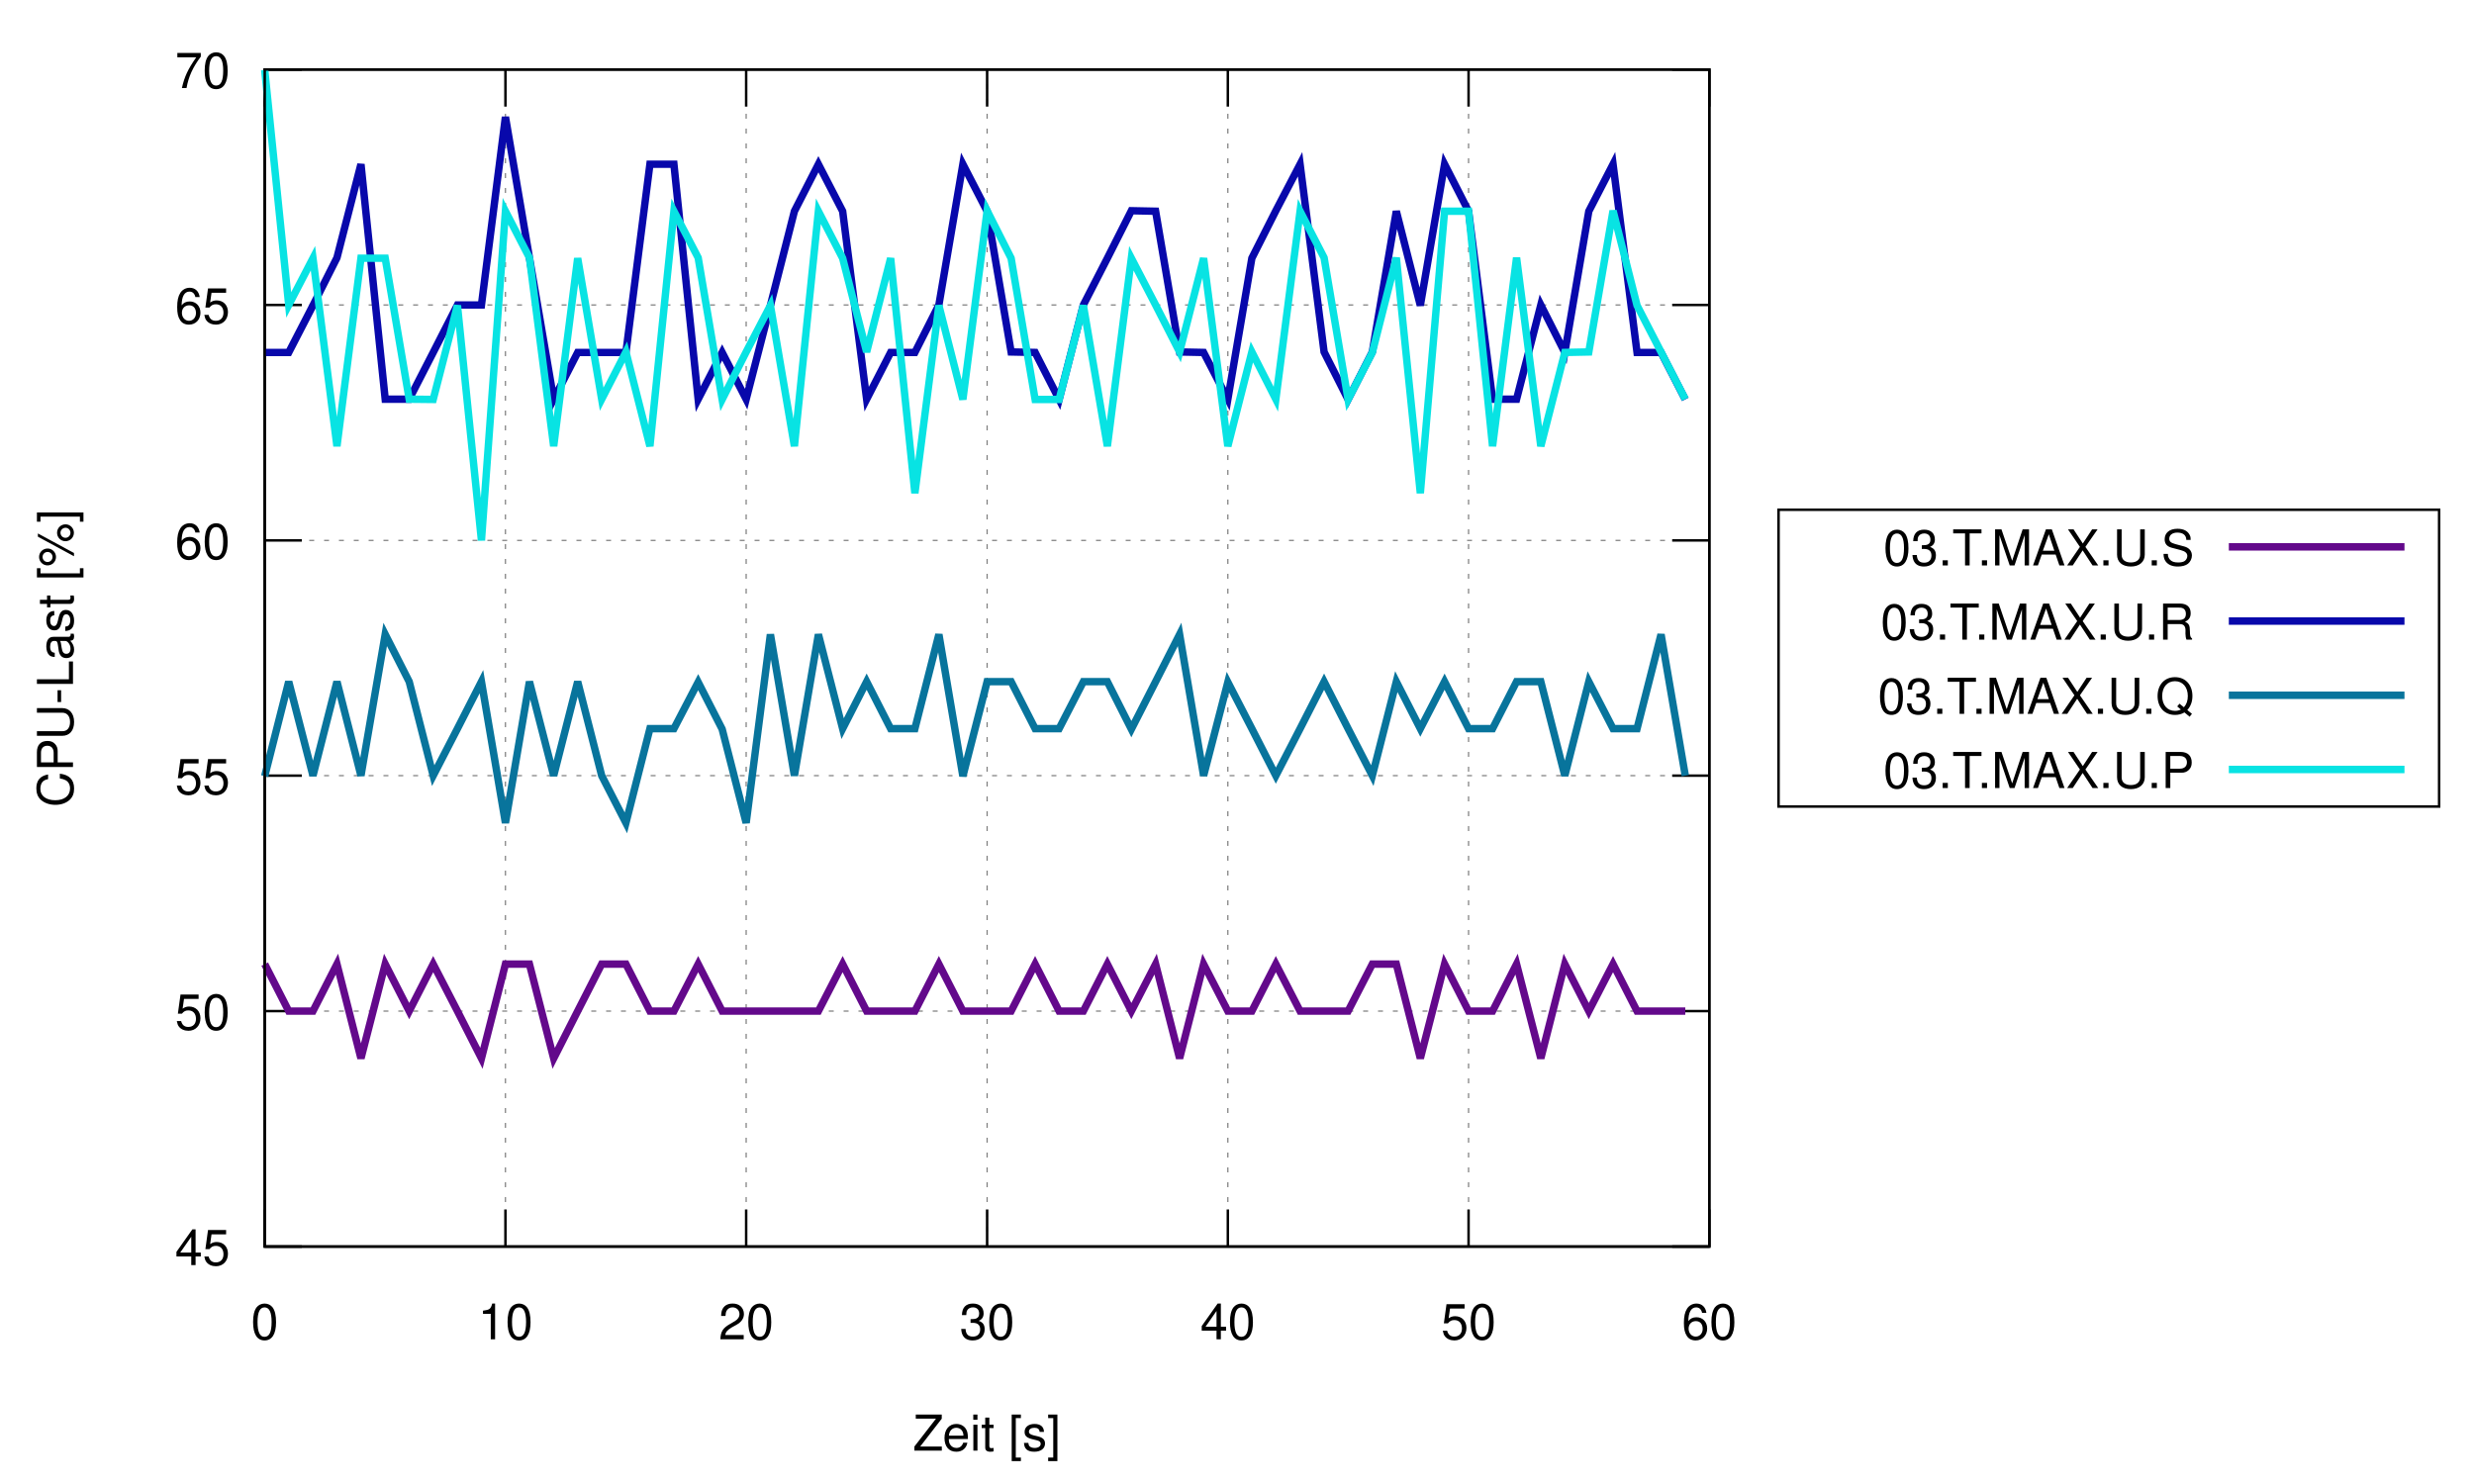
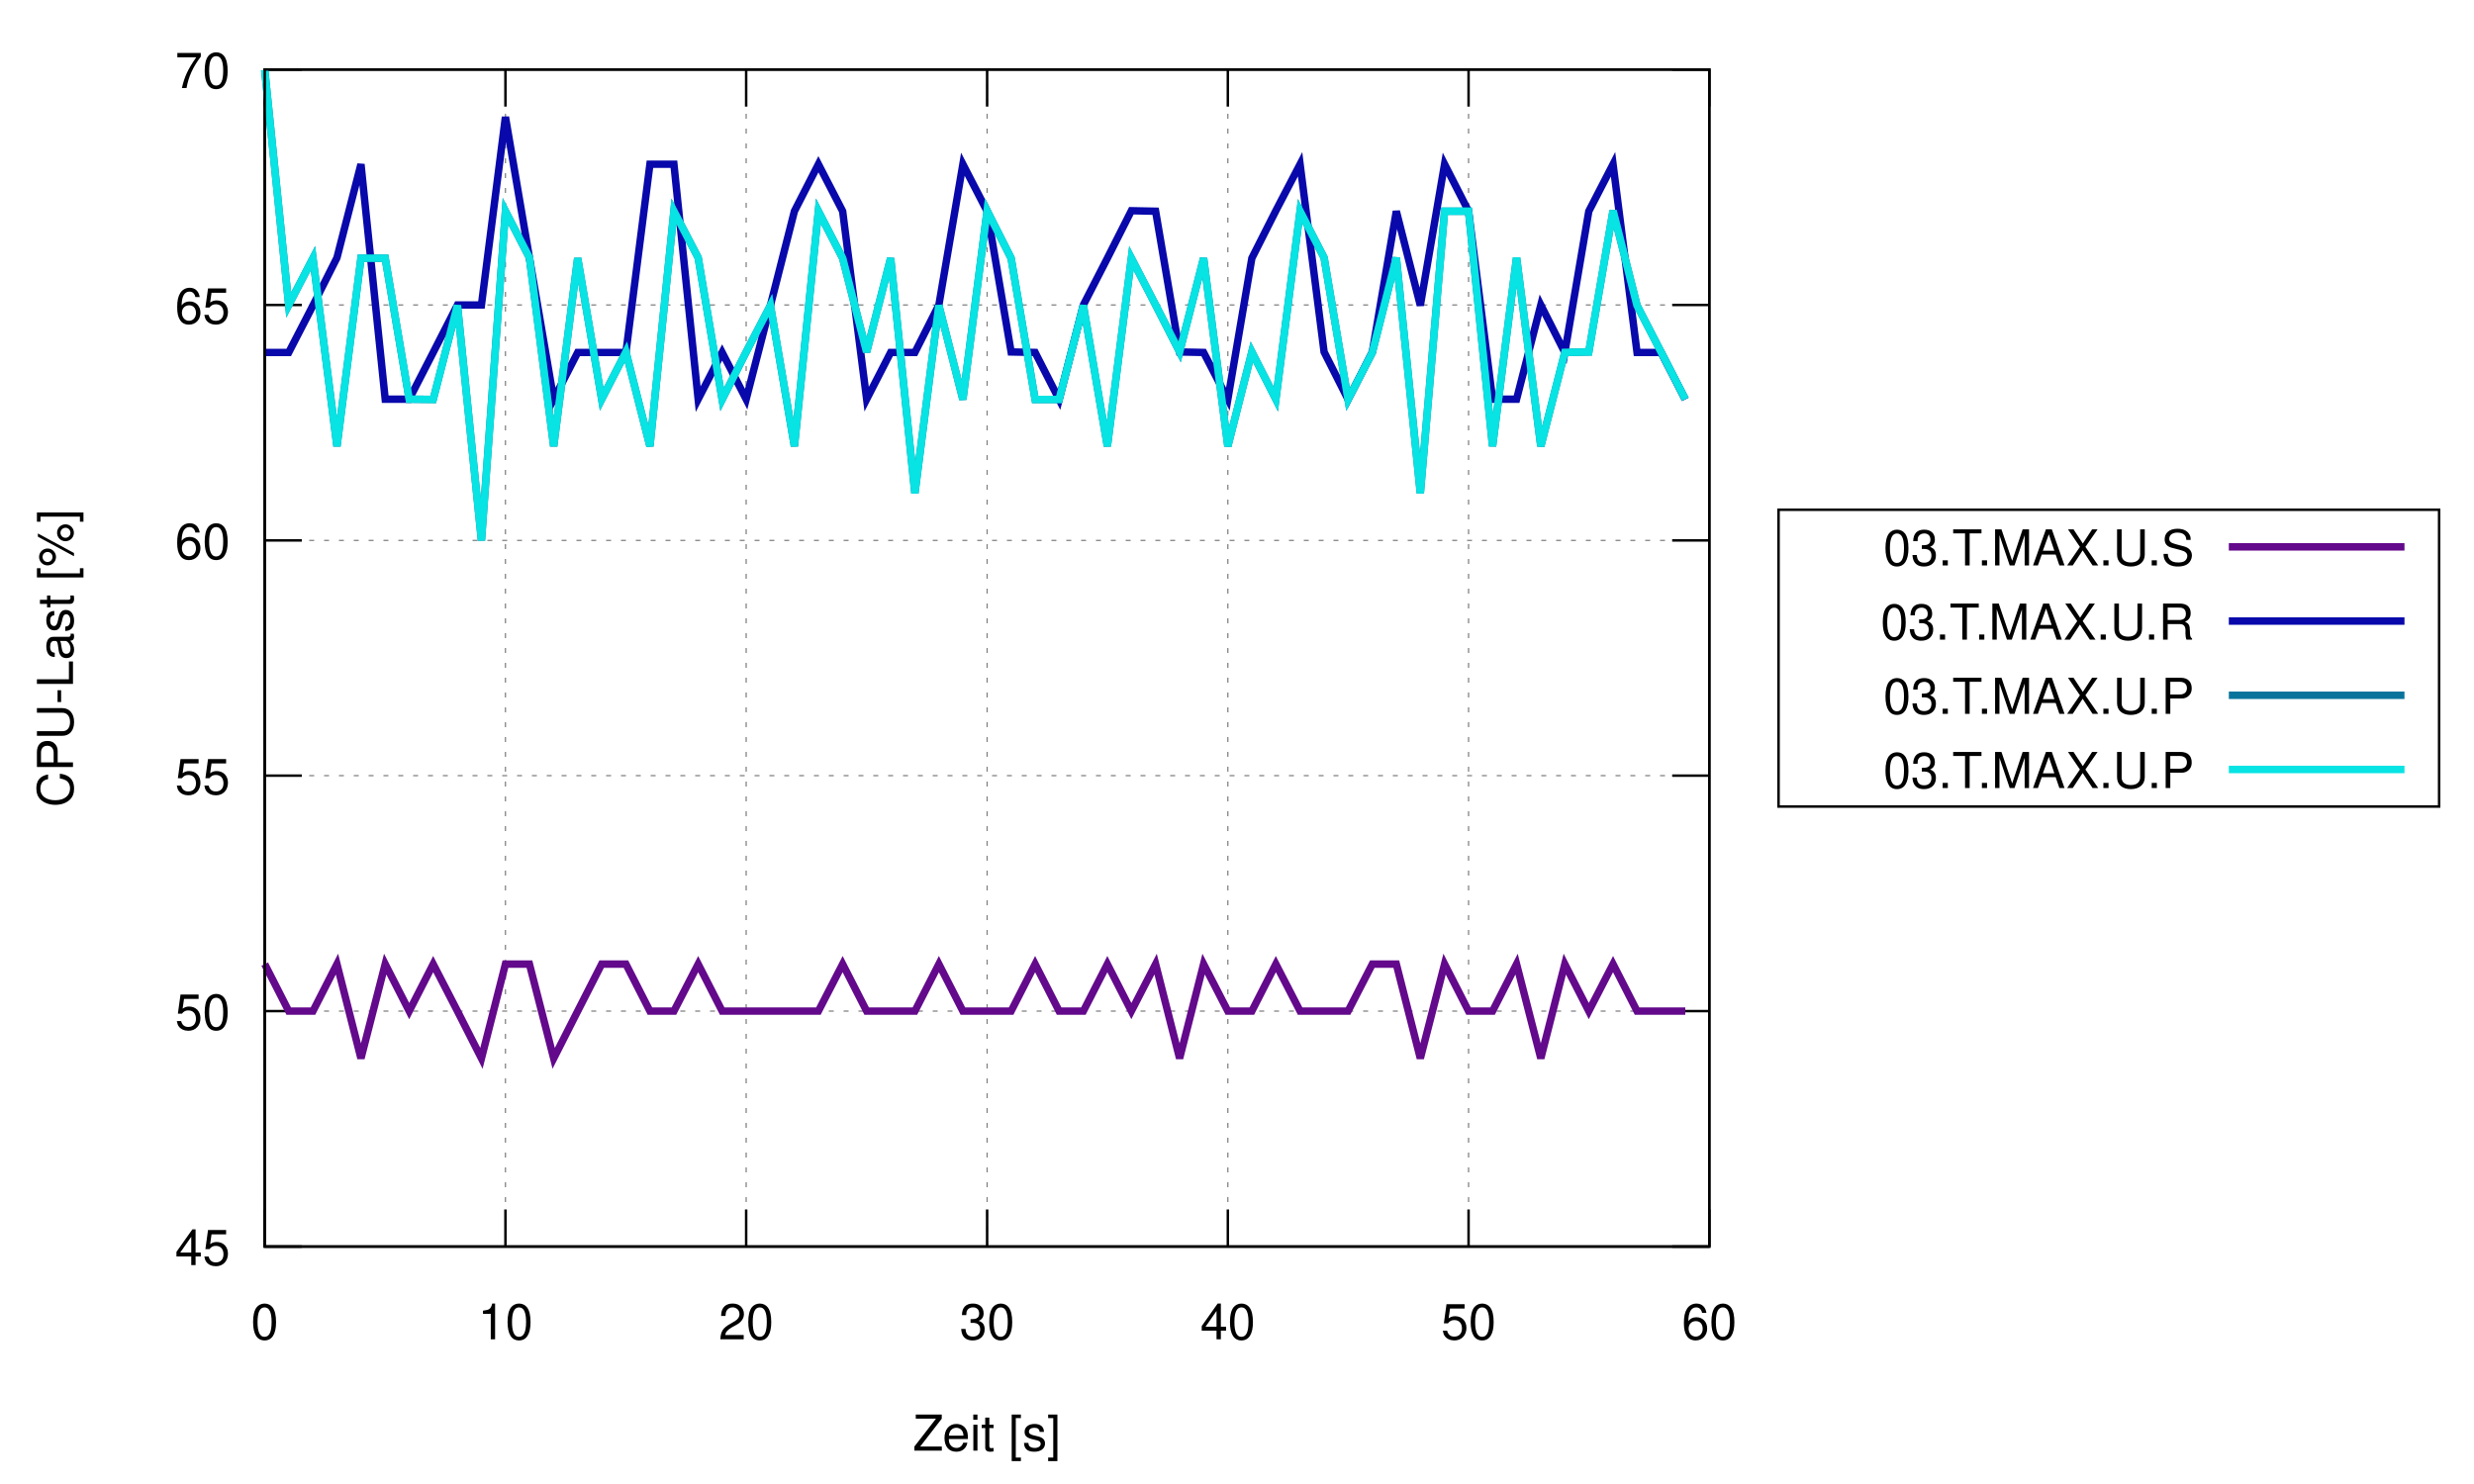
<svg xmlns="http://www.w3.org/2000/svg" xmlns:xlink="http://www.w3.org/1999/xlink" width="1000" height="600" viewBox="0 0 1000 600">
  <g id="gnuplot_canvas">
    <rect x="0" y="0" width="1000" height="600" fill="none" />
    <defs>
      <circle id="gpDot" r="0.5" stroke-width="0.5" />
      <path id="gpPt0" stroke-width="0.133" stroke="currentColor" d="M-1,0 h2 M0,-1 v2" />
      <path id="gpPt1" stroke-width="0.133" stroke="currentColor" d="M-1,-1 L1,1 M1,-1 L-1,1" />
      <path id="gpPt2" stroke-width="0.133" stroke="currentColor" d="M-1,0 L1,0 M0,-1 L0,1 M-1,-1 L1,1 M-1,1 L1,-1" />
      <rect id="gpPt3" stroke-width="0.133" stroke="currentColor" x="-1" y="-1" width="2" height="2" />
      <rect id="gpPt4" stroke-width="0.133" stroke="currentColor" fill="currentColor" x="-1" y="-1" width="2" height="2" />
      <circle id="gpPt5" stroke-width="0.133" stroke="currentColor" cx="0" cy="0" r="1" />
      <use xlink:href="#gpPt5" id="gpPt6" fill="currentColor" stroke="none" />
      <path id="gpPt7" stroke-width="0.133" stroke="currentColor" d="M0,-1.33 L-1.33,0.67 L1.33,0.67 z" />
      <use xlink:href="#gpPt7" id="gpPt8" fill="currentColor" stroke="none" />
      <use xlink:href="#gpPt7" id="gpPt9" stroke="currentColor" transform="rotate(180)" />
      <use xlink:href="#gpPt9" id="gpPt10" fill="currentColor" stroke="none" />
      <use xlink:href="#gpPt3" id="gpPt11" stroke="currentColor" transform="rotate(45)" />
      <use xlink:href="#gpPt11" id="gpPt12" fill="currentColor" stroke="none" />
      <path id="gpPt13" stroke-width="0.133" stroke="currentColor" d="M0,1.330 L1.265,0.411 L0.782,-1.067 L-0.782,-1.076 L-1.265,0.411 z" />
      <use xlink:href="#gpPt13" id="gpPt14" fill="currentColor" stroke="none" />
      <filter id="textbox" filterUnits="objectBoundingBox" x="0" y="0" height="1" width="1">
        <feFlood flood-color="white" flood-opacity="1" result="bgnd" />
        <feComposite in="SourceGraphic" in2="bgnd" operator="atop" />
      </filter>
      <filter id="greybox" filterUnits="objectBoundingBox" x="0" y="0" height="1" width="1">
        <feFlood flood-color="lightgrey" flood-opacity="1" result="grey" />
        <feComposite in="SourceGraphic" in2="grey" operator="atop" />
      </filter>
    </defs>
    <g fill="none" color="white" stroke="currentColor" stroke-width="1.00" stroke-linecap="butt" stroke-linejoin="miter">
</g>
    <g fill="none" color="black" stroke="currentColor" stroke-width="1.00" stroke-linecap="butt" stroke-linejoin="miter">
</g>
    <g fill="none" color="black" stroke="black" stroke-width="0.50" stroke-linecap="butt" stroke-linejoin="miter">
</g>
    <g fill="none" color="gray" stroke="currentColor" stroke-width="0.50" stroke-linecap="butt" stroke-linejoin="miter">
      <path stroke="gray" stroke-dasharray="2,4" class="gridline" d="M107.0,504.0 L690.9,504.0  " />
    </g>
    <g fill="none" color="gray" stroke="gray" stroke-width="1.00" stroke-linecap="butt" stroke-linejoin="miter">
</g>
    <g fill="none" color="black" stroke="currentColor" stroke-width="1.00" stroke-linecap="butt" stroke-linejoin="miter">
      <path stroke="black" d="M107.0,504.0 L122.0,504.0 M690.9,504.0 L675.9,504.0  " />
      <g transform="translate(93.0,511.5)" stroke="none" fill="black" font-family="Helvetica" font-size="20.00" text-anchor="end">
        <text>
          <tspan font-family="Helvetica"> 45</tspan>
        </text>
      </g>
    </g>
    <g fill="none" color="black" stroke="currentColor" stroke-width="1.00" stroke-linecap="butt" stroke-linejoin="miter">
</g>
    <g fill="none" color="black" stroke="black" stroke-width="0.50" stroke-linecap="butt" stroke-linejoin="miter">
</g>
    <g fill="none" color="gray" stroke="currentColor" stroke-width="0.50" stroke-linecap="butt" stroke-linejoin="miter">
      <path stroke="gray" stroke-dasharray="2,4" class="gridline" d="M107.0,408.8 L690.9,408.8  " />
    </g>
    <g fill="none" color="gray" stroke="gray" stroke-width="1.00" stroke-linecap="butt" stroke-linejoin="miter">
</g>
    <g fill="none" color="black" stroke="currentColor" stroke-width="1.00" stroke-linecap="butt" stroke-linejoin="miter">
      <path stroke="black" d="M107.0,408.8 L122.0,408.8 M690.9,408.8 L675.9,408.8  " />
      <g transform="translate(93.0,416.3)" stroke="none" fill="black" font-family="Helvetica" font-size="20.00" text-anchor="end">
        <text>
          <tspan font-family="Helvetica"> 50</tspan>
        </text>
      </g>
    </g>
    <g fill="none" color="black" stroke="currentColor" stroke-width="1.00" stroke-linecap="butt" stroke-linejoin="miter">
</g>
    <g fill="none" color="black" stroke="black" stroke-width="0.50" stroke-linecap="butt" stroke-linejoin="miter">
</g>
    <g fill="none" color="gray" stroke="currentColor" stroke-width="0.50" stroke-linecap="butt" stroke-linejoin="miter">
      <path stroke="gray" stroke-dasharray="2,4" class="gridline" d="M107.0,313.6 L690.9,313.6  " />
    </g>
    <g fill="none" color="gray" stroke="gray" stroke-width="1.00" stroke-linecap="butt" stroke-linejoin="miter">
</g>
    <g fill="none" color="black" stroke="currentColor" stroke-width="1.00" stroke-linecap="butt" stroke-linejoin="miter">
      <path stroke="black" d="M107.0,313.6 L122.0,313.6 M690.9,313.6 L675.9,313.6  " />
      <g transform="translate(93.0,321.1)" stroke="none" fill="black" font-family="Helvetica" font-size="20.00" text-anchor="end">
        <text>
          <tspan font-family="Helvetica"> 55</tspan>
        </text>
      </g>
    </g>
    <g fill="none" color="black" stroke="currentColor" stroke-width="1.00" stroke-linecap="butt" stroke-linejoin="miter">
</g>
    <g fill="none" color="black" stroke="black" stroke-width="0.50" stroke-linecap="butt" stroke-linejoin="miter">
</g>
    <g fill="none" color="gray" stroke="currentColor" stroke-width="0.50" stroke-linecap="butt" stroke-linejoin="miter">
      <path stroke="gray" stroke-dasharray="2,4" class="gridline" d="M107.0,218.5 L690.9,218.5  " />
    </g>
    <g fill="none" color="gray" stroke="gray" stroke-width="1.00" stroke-linecap="butt" stroke-linejoin="miter">
</g>
    <g fill="none" color="black" stroke="currentColor" stroke-width="1.00" stroke-linecap="butt" stroke-linejoin="miter">
      <path stroke="black" d="M107.0,218.5 L122.0,218.5 M690.9,218.5 L675.9,218.5  " />
      <g transform="translate(93.0,226.0)" stroke="none" fill="black" font-family="Helvetica" font-size="20.00" text-anchor="end">
        <text>
          <tspan font-family="Helvetica"> 60</tspan>
        </text>
      </g>
    </g>
    <g fill="none" color="black" stroke="currentColor" stroke-width="1.00" stroke-linecap="butt" stroke-linejoin="miter">
</g>
    <g fill="none" color="black" stroke="black" stroke-width="0.50" stroke-linecap="butt" stroke-linejoin="miter">
</g>
    <g fill="none" color="gray" stroke="currentColor" stroke-width="0.50" stroke-linecap="butt" stroke-linejoin="miter">
      <path stroke="gray" stroke-dasharray="2,4" class="gridline" d="M107.0,123.3 L690.9,123.3  " />
    </g>
    <g fill="none" color="gray" stroke="gray" stroke-width="1.00" stroke-linecap="butt" stroke-linejoin="miter">
</g>
    <g fill="none" color="black" stroke="currentColor" stroke-width="1.00" stroke-linecap="butt" stroke-linejoin="miter">
      <path stroke="black" d="M107.0,123.3 L122.0,123.3 M690.9,123.3 L675.9,123.3  " />
      <g transform="translate(93.0,130.8)" stroke="none" fill="black" font-family="Helvetica" font-size="20.00" text-anchor="end">
        <text>
          <tspan font-family="Helvetica"> 65</tspan>
        </text>
      </g>
    </g>
    <g fill="none" color="black" stroke="currentColor" stroke-width="1.00" stroke-linecap="butt" stroke-linejoin="miter">
</g>
    <g fill="none" color="black" stroke="black" stroke-width="0.50" stroke-linecap="butt" stroke-linejoin="miter">
</g>
    <g fill="none" color="gray" stroke="currentColor" stroke-width="0.50" stroke-linecap="butt" stroke-linejoin="miter">
      <path stroke="gray" stroke-dasharray="2,4" class="gridline" d="M107.0,28.1 L690.9,28.1  " />
    </g>
    <g fill="none" color="gray" stroke="gray" stroke-width="1.00" stroke-linecap="butt" stroke-linejoin="miter">
</g>
    <g fill="none" color="black" stroke="currentColor" stroke-width="1.00" stroke-linecap="butt" stroke-linejoin="miter">
      <path stroke="black" d="M107.0,28.1 L122.0,28.1 M690.9,28.1 L675.9,28.1  " />
      <g transform="translate(93.0,35.6)" stroke="none" fill="black" font-family="Helvetica" font-size="20.00" text-anchor="end">
        <text>
          <tspan font-family="Helvetica"> 70</tspan>
        </text>
      </g>
    </g>
    <g fill="none" color="black" stroke="currentColor" stroke-width="1.00" stroke-linecap="butt" stroke-linejoin="miter">
</g>
    <g fill="none" color="black" stroke="black" stroke-width="0.50" stroke-linecap="butt" stroke-linejoin="miter">
</g>
    <g fill="none" color="gray" stroke="currentColor" stroke-width="0.50" stroke-linecap="butt" stroke-linejoin="miter">
      <path stroke="gray" stroke-dasharray="2,4" class="gridline" d="M107.0,504.0 L107.0,28.1  " />
    </g>
    <g fill="none" color="gray" stroke="gray" stroke-width="1.00" stroke-linecap="butt" stroke-linejoin="miter">
</g>
    <g fill="none" color="black" stroke="currentColor" stroke-width="1.00" stroke-linecap="butt" stroke-linejoin="miter">
      <path stroke="black" d="M107.0,504.0 L107.0,489.0 M107.0,28.1 L107.0,43.1  " />
      <g transform="translate(107.0,541.5)" stroke="none" fill="black" font-family="Helvetica" font-size="20.00" text-anchor="middle">
        <text>
          <tspan font-family="Helvetica"> 0</tspan>
        </text>
      </g>
    </g>
    <g fill="none" color="black" stroke="currentColor" stroke-width="1.00" stroke-linecap="butt" stroke-linejoin="miter">
</g>
    <g fill="none" color="black" stroke="black" stroke-width="0.50" stroke-linecap="butt" stroke-linejoin="miter">
</g>
    <g fill="none" color="gray" stroke="currentColor" stroke-width="0.50" stroke-linecap="butt" stroke-linejoin="miter">
      <path stroke="gray" stroke-dasharray="2,4" class="gridline" d="M204.3,504.0 L204.3,28.1  " />
    </g>
    <g fill="none" color="gray" stroke="gray" stroke-width="1.00" stroke-linecap="butt" stroke-linejoin="miter">
</g>
    <g fill="none" color="black" stroke="currentColor" stroke-width="1.00" stroke-linecap="butt" stroke-linejoin="miter">
      <path stroke="black" d="M204.3,504.0 L204.3,489.0 M204.3,28.1 L204.3,43.1  " />
      <g transform="translate(204.3,541.5)" stroke="none" fill="black" font-family="Helvetica" font-size="20.00" text-anchor="middle">
        <text>
          <tspan font-family="Helvetica"> 10</tspan>
        </text>
      </g>
    </g>
    <g fill="none" color="black" stroke="currentColor" stroke-width="1.00" stroke-linecap="butt" stroke-linejoin="miter">
</g>
    <g fill="none" color="black" stroke="black" stroke-width="0.50" stroke-linecap="butt" stroke-linejoin="miter">
</g>
    <g fill="none" color="gray" stroke="currentColor" stroke-width="0.50" stroke-linecap="butt" stroke-linejoin="miter">
      <path stroke="gray" stroke-dasharray="2,4" class="gridline" d="M301.6,504.0 L301.6,28.1  " />
    </g>
    <g fill="none" color="gray" stroke="gray" stroke-width="1.00" stroke-linecap="butt" stroke-linejoin="miter">
</g>
    <g fill="none" color="black" stroke="currentColor" stroke-width="1.00" stroke-linecap="butt" stroke-linejoin="miter">
      <path stroke="black" d="M301.6,504.0 L301.6,489.0 M301.6,28.1 L301.6,43.1  " />
      <g transform="translate(301.6,541.5)" stroke="none" fill="black" font-family="Helvetica" font-size="20.00" text-anchor="middle">
        <text>
          <tspan font-family="Helvetica"> 20</tspan>
        </text>
      </g>
    </g>
    <g fill="none" color="black" stroke="currentColor" stroke-width="1.00" stroke-linecap="butt" stroke-linejoin="miter">
</g>
    <g fill="none" color="black" stroke="black" stroke-width="0.50" stroke-linecap="butt" stroke-linejoin="miter">
</g>
    <g fill="none" color="gray" stroke="currentColor" stroke-width="0.50" stroke-linecap="butt" stroke-linejoin="miter">
      <path stroke="gray" stroke-dasharray="2,4" class="gridline" d="M399.0,504.0 L399.0,28.1  " />
    </g>
    <g fill="none" color="gray" stroke="gray" stroke-width="1.00" stroke-linecap="butt" stroke-linejoin="miter">
</g>
    <g fill="none" color="black" stroke="currentColor" stroke-width="1.00" stroke-linecap="butt" stroke-linejoin="miter">
      <path stroke="black" d="M399.0,504.0 L399.0,489.0 M399.0,28.1 L399.0,43.1  " />
      <g transform="translate(399.0,541.5)" stroke="none" fill="black" font-family="Helvetica" font-size="20.00" text-anchor="middle">
        <text>
          <tspan font-family="Helvetica"> 30</tspan>
        </text>
      </g>
    </g>
    <g fill="none" color="black" stroke="currentColor" stroke-width="1.00" stroke-linecap="butt" stroke-linejoin="miter">
</g>
    <g fill="none" color="black" stroke="black" stroke-width="0.50" stroke-linecap="butt" stroke-linejoin="miter">
</g>
    <g fill="none" color="gray" stroke="currentColor" stroke-width="0.50" stroke-linecap="butt" stroke-linejoin="miter">
      <path stroke="gray" stroke-dasharray="2,4" class="gridline" d="M496.3,504.0 L496.3,28.1  " />
    </g>
    <g fill="none" color="gray" stroke="gray" stroke-width="1.00" stroke-linecap="butt" stroke-linejoin="miter">
</g>
    <g fill="none" color="black" stroke="currentColor" stroke-width="1.00" stroke-linecap="butt" stroke-linejoin="miter">
      <path stroke="black" d="M496.3,504.0 L496.3,489.0 M496.3,28.1 L496.3,43.1  " />
      <g transform="translate(496.3,541.5)" stroke="none" fill="black" font-family="Helvetica" font-size="20.00" text-anchor="middle">
        <text>
          <tspan font-family="Helvetica"> 40</tspan>
        </text>
      </g>
    </g>
    <g fill="none" color="black" stroke="currentColor" stroke-width="1.00" stroke-linecap="butt" stroke-linejoin="miter">
</g>
    <g fill="none" color="black" stroke="black" stroke-width="0.50" stroke-linecap="butt" stroke-linejoin="miter">
</g>
    <g fill="none" color="gray" stroke="currentColor" stroke-width="0.50" stroke-linecap="butt" stroke-linejoin="miter">
      <path stroke="gray" stroke-dasharray="2,4" class="gridline" d="M593.6,504.0 L593.6,28.1  " />
    </g>
    <g fill="none" color="gray" stroke="gray" stroke-width="1.00" stroke-linecap="butt" stroke-linejoin="miter">
</g>
    <g fill="none" color="black" stroke="currentColor" stroke-width="1.00" stroke-linecap="butt" stroke-linejoin="miter">
      <path stroke="black" d="M593.6,504.0 L593.6,489.0 M593.6,28.1 L593.6,43.1  " />
      <g transform="translate(593.6,541.5)" stroke="none" fill="black" font-family="Helvetica" font-size="20.00" text-anchor="middle">
        <text>
          <tspan font-family="Helvetica"> 50</tspan>
        </text>
      </g>
    </g>
    <g fill="none" color="black" stroke="currentColor" stroke-width="1.00" stroke-linecap="butt" stroke-linejoin="miter">
</g>
    <g fill="none" color="black" stroke="black" stroke-width="0.50" stroke-linecap="butt" stroke-linejoin="miter">
</g>
    <g fill="none" color="gray" stroke="currentColor" stroke-width="0.50" stroke-linecap="butt" stroke-linejoin="miter">
      <path stroke="gray" stroke-dasharray="2,4" class="gridline" d="M690.9,504.0 L690.9,28.1  " />
    </g>
    <g fill="none" color="gray" stroke="gray" stroke-width="1.00" stroke-linecap="butt" stroke-linejoin="miter">
</g>
    <g fill="none" color="black" stroke="currentColor" stroke-width="1.00" stroke-linecap="butt" stroke-linejoin="miter">
      <path stroke="black" d="M690.9,504.0 L690.9,489.0 M690.9,28.1 L690.9,43.1  " />
      <g transform="translate(690.9,541.5)" stroke="none" fill="black" font-family="Helvetica" font-size="20.00" text-anchor="middle">
        <text>
          <tspan font-family="Helvetica"> 60</tspan>
        </text>
      </g>
    </g>
    <g fill="none" color="black" stroke="currentColor" stroke-width="1.00" stroke-linecap="butt" stroke-linejoin="miter">
</g>
    <g fill="none" color="black" stroke="currentColor" stroke-width="1.00" stroke-linecap="butt" stroke-linejoin="miter">
      <path stroke="black" d="M107.0,28.1 L107.0,504.0 L690.9,504.0 L690.9,28.1 L107.0,28.1 Z  " />
    </g>
    <g fill="none" color="black" stroke="currentColor" stroke-width="1.00" stroke-linecap="butt" stroke-linejoin="miter">
      <g transform="translate(29.5,266.1) rotate(270)" stroke="none" fill="black" font-family="Helvetica" font-size="20.00" text-anchor="middle">
        <text>
          <tspan font-family="Helvetica">CPU-Last [%]</tspan>
        </text>
      </g>
    </g>
    <g fill="none" color="black" stroke="currentColor" stroke-width="1.00" stroke-linecap="butt" stroke-linejoin="miter">
      <g transform="translate(398.9,586.5)" stroke="none" fill="black" font-family="Helvetica" font-size="20.00" text-anchor="middle">
        <text>
          <tspan font-family="Helvetica">Zeit [s]</tspan>
        </text>
      </g>
    </g>
    <g fill="none" color="black" stroke="currentColor" stroke-width="1.00" stroke-linecap="butt" stroke-linejoin="miter">
</g>
    <g fill="none" color="black" stroke="currentColor" stroke-width="1.00" stroke-linecap="butt" stroke-linejoin="miter">
      <path stroke="black" d="M718.9,326.1 L718.9,206.1 L985.9,206.1 L985.9,326.1 L718.9,326.1 Z  " />
    </g>
    <g id="gnuplot_plot_1">
      <g fill="none" color="white" stroke="black" stroke-width="3.00" stroke-linecap="butt" stroke-linejoin="miter">
</g>
      <g fill="none" color="black" stroke="currentColor" stroke-width="3.00" stroke-linecap="butt" stroke-linejoin="miter">
        <g transform="translate(886.9,228.6)" stroke="none" fill="black" font-family="Helvetica" font-size="20.00" text-anchor="end">
          <text>
            <tspan font-family="Helvetica">03.T.MAX.U.S</tspan>
          </text>
        </g>
      </g>
      <g fill="none" color="black" stroke="currentColor" stroke-width="3.00" stroke-linecap="butt" stroke-linejoin="miter">
        <path stroke="rgb( 99,   9, 139)" d="M900.9,221.1 L971.9,221.1 M107.0,389.8 L116.7,408.8 L126.5,408.8 L136.2,389.8 L145.9,427.9 L155.7,389.8   L165.4,408.8 L175.1,389.8 L184.9,408.8 L194.6,427.9 L204.3,389.8 L214.0,389.8 L223.8,427.9 L233.5,408.8   L243.2,389.8 L253.0,389.8 L262.7,408.8 L272.4,408.8 L282.2,389.8 L291.9,408.8 L301.6,408.8 L311.4,408.8   L321.1,408.8 L330.8,408.8 L340.6,389.8 L350.3,408.8 L360.0,408.8 L369.8,408.8 L379.5,389.8 L389.2,408.8   L399.0,408.8 L408.7,408.8 L418.4,389.8 L428.1,408.8 L437.9,408.8 L447.6,389.8 L457.3,408.8 L467.1,389.8   L476.8,427.9 L486.5,389.8 L496.3,408.8 L506.0,408.8 L515.7,389.8 L525.5,408.8 L535.2,408.8 L544.9,408.8   L554.7,389.8 L564.4,389.8 L574.1,427.9 L583.9,389.8 L593.6,408.8 L603.3,408.8 L613.0,389.8 L622.8,427.9   L632.5,389.8 L642.2,408.8 L652.0,389.8 L661.7,408.8 L671.4,408.8 L681.2,408.8  " />
      </g>
    </g>
    <g id="gnuplot_plot_2">
      <g fill="none" color="black" stroke="currentColor" stroke-width="3.00" stroke-linecap="butt" stroke-linejoin="miter">
        <g transform="translate(886.9,258.6)" stroke="none" fill="black" font-family="Helvetica" font-size="20.00" text-anchor="end">
          <text>
            <tspan font-family="Helvetica">03.T.MAX.U.R</tspan>
          </text>
        </g>
      </g>
      <g fill="none" color="black" stroke="currentColor" stroke-width="3.00" stroke-linecap="butt" stroke-linejoin="miter">
        <path stroke="rgb(  8,   8, 171)" d="M900.9,251.1 L971.9,251.1 M107.0,142.5 L116.7,142.5 L126.5,123.5 L136.2,104.2 L145.9,66.4 L155.7,161.4   L165.4,161.4 L175.1,142.5 L184.9,123.3 L194.6,123.3 L204.3,47.3 L214.0,104.2 L223.8,161.4 L233.5,142.5   L243.2,142.5 L253.0,142.5 L262.7,66.4 L272.4,66.4 L282.2,161.4 L291.9,142.5 L301.6,161.4 L311.4,123.5   L321.1,85.4 L330.8,66.4 L340.6,85.4 L350.3,161.4 L360.0,142.5 L369.8,142.5 L379.5,123.3 L389.2,66.4   L399.0,85.4 L408.7,142.3 L418.4,142.5 L428.1,161.5 L437.9,123.3 L447.6,104.4 L457.3,85.2 L467.1,85.4   L476.8,142.3 L486.5,142.5 L496.3,161.4 L506.0,104.4 L515.7,85.2 L525.5,66.4 L535.2,142.3 L544.9,161.5   L554.7,142.3 L564.4,85.4 L574.1,123.5 L583.9,66.4 L593.6,85.4 L603.3,161.4 L613.0,161.4 L622.8,123.3   L632.5,142.5 L642.2,85.4 L652.0,66.4 L661.7,142.5 L671.4,142.5 L681.2,161.5  " />
      </g>
    </g>
    <g id="gnuplot_plot_3">
      <g fill="none" color="black" stroke="currentColor" stroke-width="3.00" stroke-linecap="butt" stroke-linejoin="miter">
        <g transform="translate(886.9,288.6)" stroke="none" fill="black" font-family="Helvetica" font-size="20.00" text-anchor="end">
          <text>
-             <tspan font-family="Helvetica">03.T.MAX.U.Q</tspan>
+             <tspan font-family="Helvetica">03.T.MAX.U.P</tspan>
          </text>
        </g>
      </g>
      <g fill="none" color="black" stroke="currentColor" stroke-width="3.00" stroke-linecap="butt" stroke-linejoin="miter">
-         <path stroke="rgb(  8, 116, 156)" d="M900.9,281.1 L971.9,281.1 M107.0,313.8 L116.7,275.6 L126.5,313.6 L136.2,275.6 L145.9,313.6 L155.7,256.5   L165.4,275.6 L175.1,313.6 L184.9,294.6 L194.6,275.6 L204.3,332.7 L214.0,275.6 L223.8,313.6 L233.5,275.6   L243.2,313.6 L253.0,332.7 L262.7,294.6 L272.4,294.6 L282.2,275.8 L291.9,294.8 L301.6,332.7 L311.4,256.5   L321.1,313.6 L330.8,256.5 L340.6,294.6 L350.3,275.6 L360.0,294.6 L369.8,294.6 L379.5,256.5 L389.2,313.8   L399.0,275.6 L408.7,275.6 L418.4,294.6 L428.1,294.6 L437.9,275.6 L447.6,275.6 L457.3,294.8 L467.1,275.6   L476.8,256.5 L486.5,313.6 L496.3,275.8 L506.0,294.6 L515.7,313.6 L525.5,294.6 L535.2,275.6 L544.9,294.6   L554.7,313.6 L564.4,275.6 L574.1,294.6 L583.9,275.6 L593.6,294.6 L603.3,294.6 L613.0,275.6 L622.8,275.6   L632.5,313.6 L642.2,275.6 L652.0,294.6 L661.7,294.6 L671.4,256.5 L681.2,313.6  " />
+         <path stroke="rgb(  8, 116, 156)" d="M900.9,281.1 L971.9,281.1 M107.0,28.3 L116.7,123.3 L126.5,104.4 L136.2,180.4 L145.9,104.4 L155.7,104.4   L165.4,161.4 L175.1,161.5 L184.9,123.5 L194.6,218.5 L204.3,85.4 L214.0,104.2 L223.8,180.4 L233.5,104.4   L243.2,161.4 L253.0,142.3 L262.7,180.4 L272.4,85.4 L282.2,104.2 L291.9,161.5 L301.6,142.3 L311.4,123.5   L321.1,180.4 L330.8,85.4 L340.6,104.4 L350.3,142.3 L360.0,104.4 L369.8,199.4 L379.5,123.5 L389.2,161.5   L399.0,85.2 L408.7,104.4 L418.4,161.5 L428.1,161.5 L437.9,123.5 L447.6,180.4 L457.3,104.4 L467.1,123.3   L476.8,142.3 L486.5,104.4 L496.3,180.4 L506.0,142.3 L515.7,161.4 L525.5,85.4 L535.2,104.2 L544.9,161.5   L554.7,142.5 L564.4,104.2 L574.1,199.4 L583.9,85.4 L593.6,85.4 L603.3,180.4 L613.0,104.2 L622.8,180.4   L632.5,142.5 L642.2,142.3 L652.0,85.2 L661.7,123.5 L671.4,142.3 L681.2,161.4  " />
      </g>
    </g>
    <g id="gnuplot_plot_4">
      <g fill="none" color="black" stroke="currentColor" stroke-width="3.00" stroke-linecap="butt" stroke-linejoin="miter">
        <g transform="translate(886.9,318.6)" stroke="none" fill="black" font-family="Helvetica" font-size="20.00" text-anchor="end">
          <text>
            <tspan font-family="Helvetica">03.T.MAX.U.P</tspan>
          </text>
        </g>
      </g>
      <g fill="none" color="black" stroke="currentColor" stroke-width="3.00" stroke-linecap="butt" stroke-linejoin="miter">
        <path stroke="rgb(  8, 227, 227)" d="M900.9,311.1 L971.9,311.1 M107.0,28.3 L116.7,123.3 L126.5,104.4 L136.2,180.4 L145.9,104.4 L155.7,104.4   L165.4,161.4 L175.1,161.5 L184.9,123.5 L194.6,218.5 L204.3,85.4 L214.0,104.2 L223.8,180.4 L233.5,104.4   L243.2,161.4 L253.0,142.3 L262.7,180.4 L272.4,85.4 L282.2,104.2 L291.9,161.5 L301.6,142.3 L311.4,123.5   L321.1,180.4 L330.8,85.4 L340.6,104.4 L350.3,142.3 L360.0,104.4 L369.8,199.4 L379.5,123.5 L389.2,161.5   L399.0,85.2 L408.7,104.4 L418.4,161.5 L428.1,161.5 L437.9,123.5 L447.6,180.4 L457.3,104.4 L467.1,123.3   L476.8,142.3 L486.5,104.4 L496.3,180.4 L506.0,142.3 L515.7,161.4 L525.5,85.4 L535.2,104.2 L544.9,161.5   L554.7,142.5 L564.4,104.2 L574.1,199.4 L583.9,85.4 L593.6,85.4 L603.3,180.4 L613.0,104.2 L622.8,180.4   L632.5,142.5 L642.2,142.3 L652.0,85.2 L661.7,123.5 L671.4,142.3 L681.2,161.4  " />
      </g>
    </g>
    <g fill="none" color="white" stroke="rgb(  8, 227, 227)" stroke-width="2.00" stroke-linecap="butt" stroke-linejoin="miter">
</g>
    <g fill="none" color="black" stroke="currentColor" stroke-width="2.00" stroke-linecap="butt" stroke-linejoin="miter">
</g>
    <g fill="none" color="black" stroke="black" stroke-width="1.00" stroke-linecap="butt" stroke-linejoin="miter">
</g>
    <g fill="none" color="black" stroke="currentColor" stroke-width="1.00" stroke-linecap="butt" stroke-linejoin="miter">
      <path stroke="black" d="M107.0,28.1 L107.0,504.0 L690.9,504.0 L690.9,28.1 L107.0,28.1 Z  " />
    </g>
    <g fill="none" color="black" stroke="currentColor" stroke-width="1.00" stroke-linecap="butt" stroke-linejoin="miter">
</g>
  </g>
</svg>
